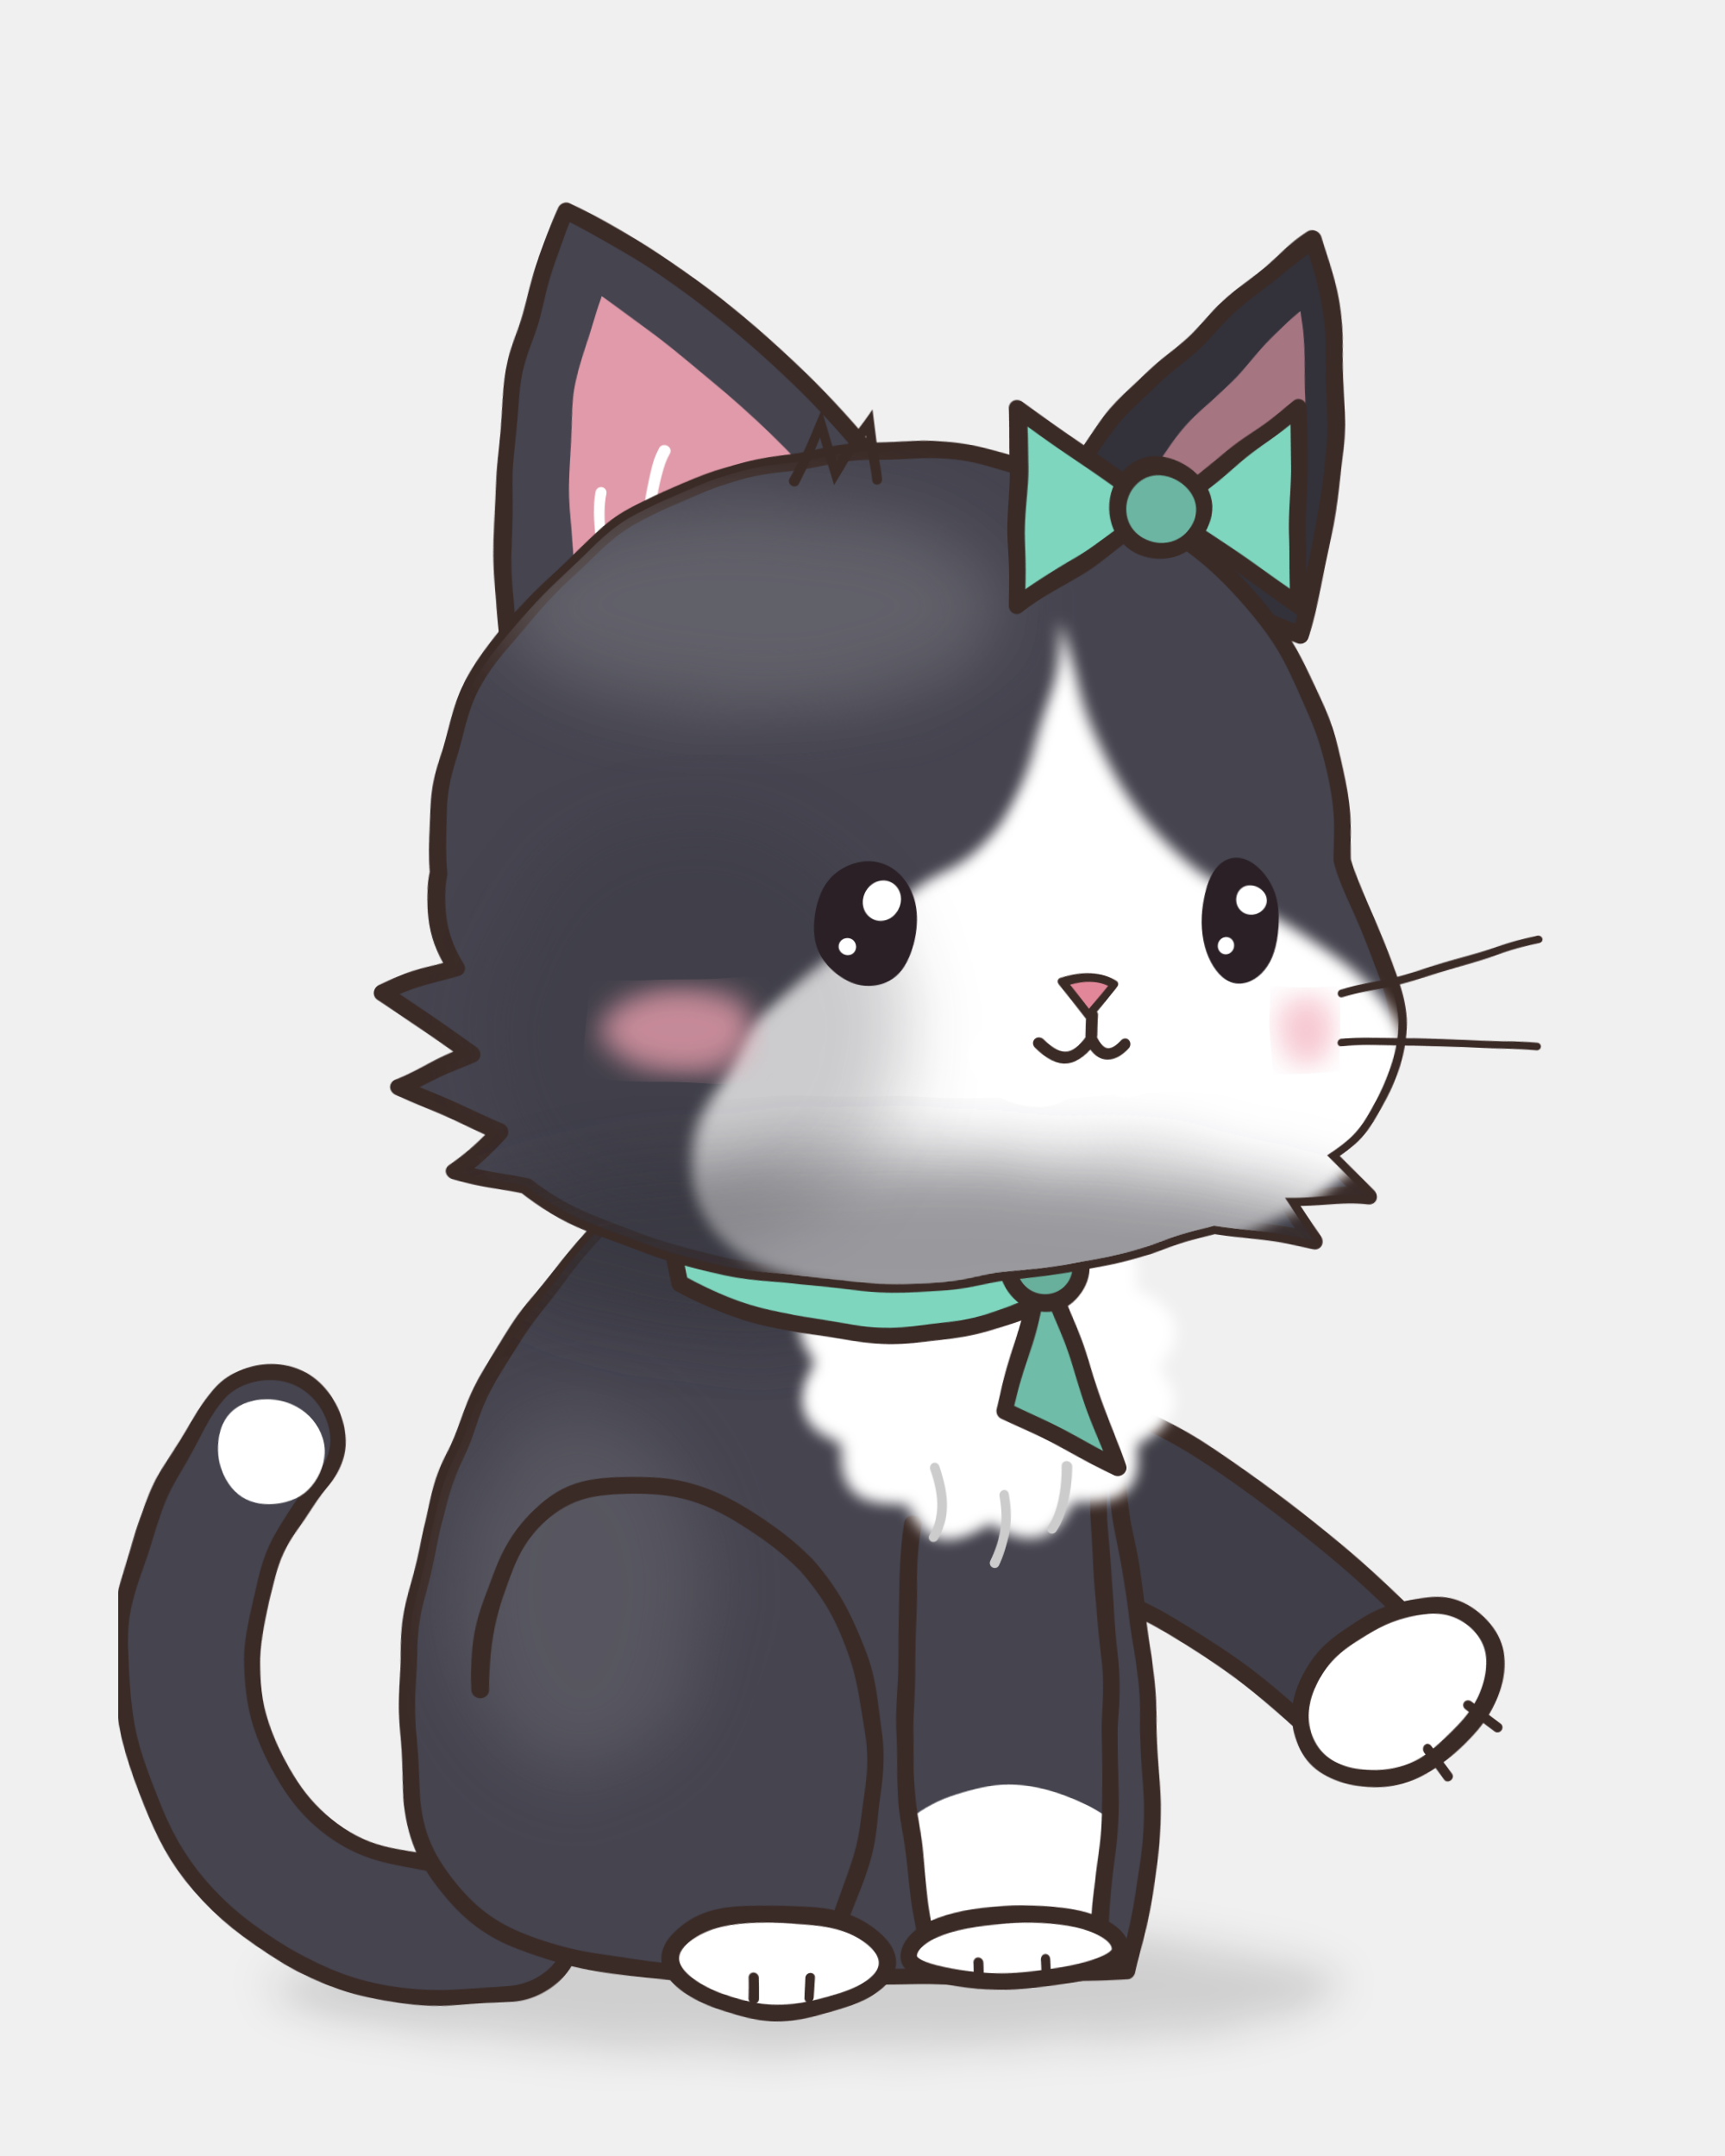
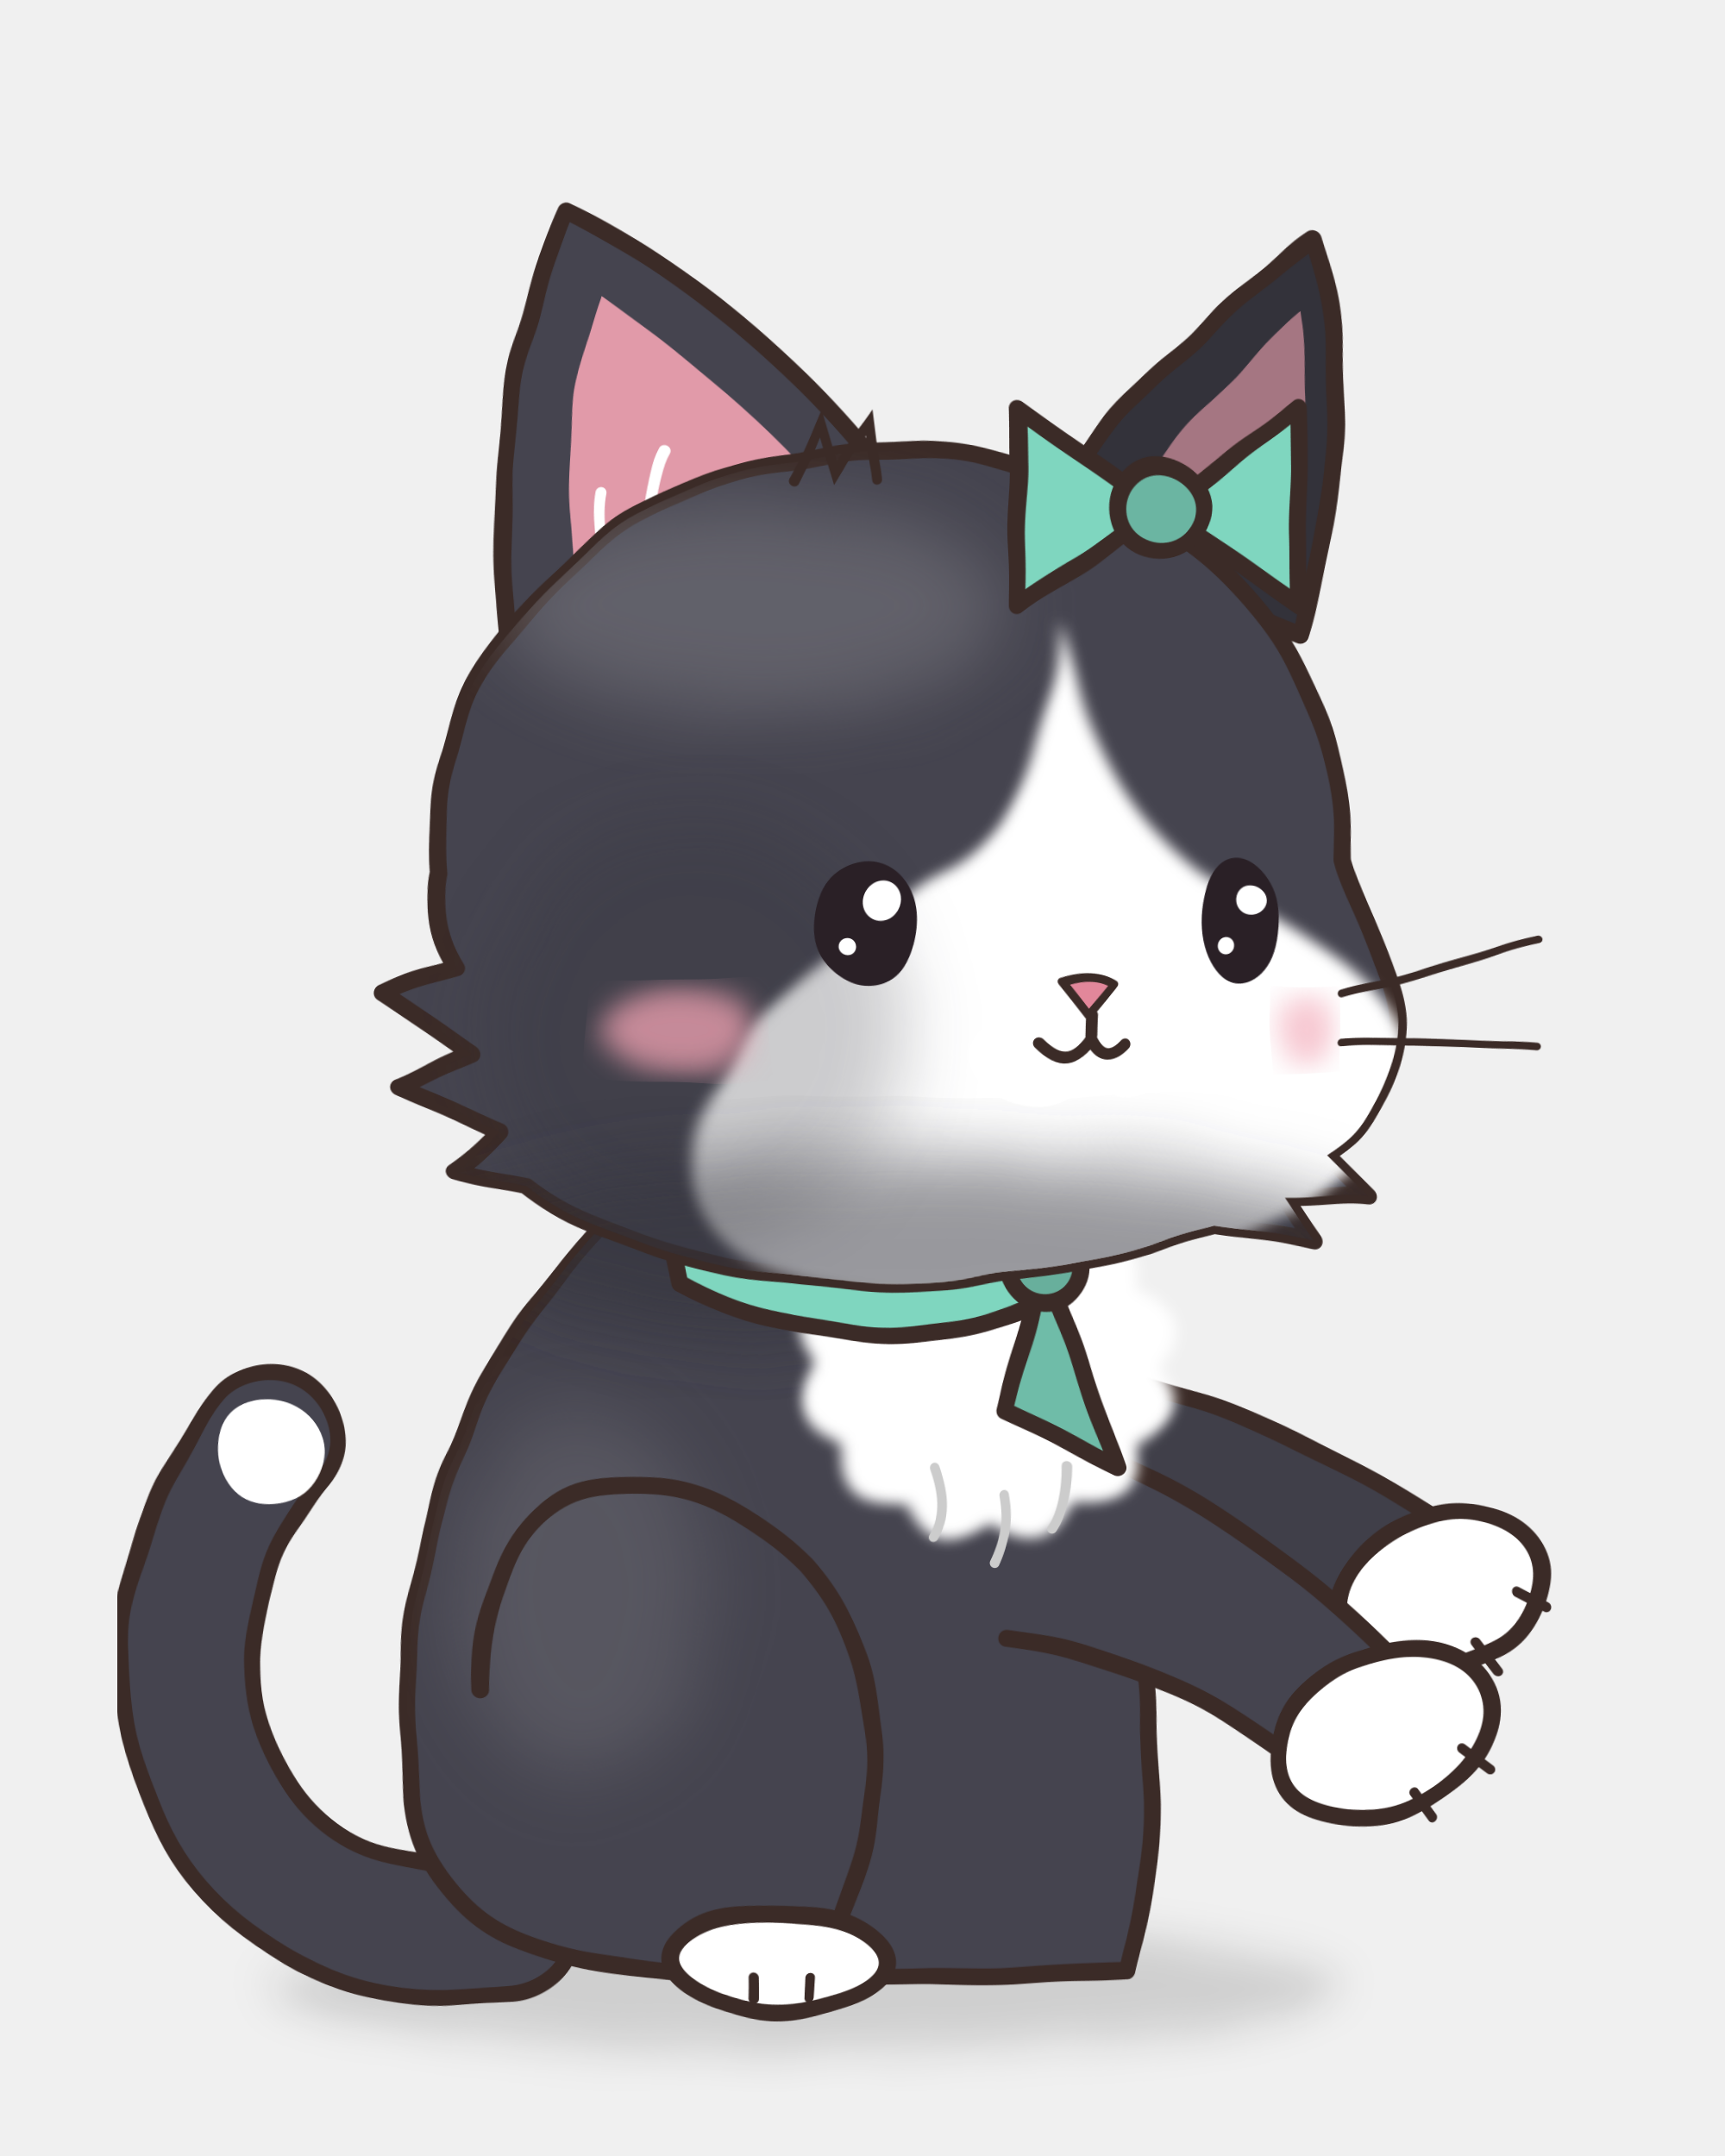
<svg xmlns="http://www.w3.org/2000/svg" viewBox="-104 -252 208 260">
  <defs>
    <filter id="ink" x="-5%" y="-5%" width="110%" height="110%">
      <feTurbulence type="fractalNoise" baseFrequency=".05" numOctaves="2" seed="3" result="n" />
      <feDisplacementMap in="SourceGraphic" in2="n" scale="2.2" />
    </filter>
    <filter id="pencil">
      <feTurbulence type="fractalNoise" baseFrequency="1.1 .35" numOctaves="2" seed="5" />
      <feColorMatrix values="0 0 0 0 .25  0 0 0 0 .2  0 0 0 0 .18  0 0 0 .22 -.02" />
      <feComposite in2="SourceGraphic" operator="in" />
    </filter>
    <filter id="blur1">
      <feGaussianBlur stdDeviation="1" />
    </filter>
    <filter id="blur2">
      <feGaussianBlur stdDeviation="2" />
    </filter>
    <filter id="blur3" x="-30%" y="-30%" width="160%" height="160%">
      <feGaussianBlur stdDeviation="3" />
    </filter>
    <filter id="blur4" x="-30%" y="-30%" width="160%" height="160%">
      <feGaussianBlur stdDeviation="5" />
    </filter>
  </defs>
  <g transform="translate(0 -150) scale(.85) translate(-120 -94)">
    <defs>
      <clipPath id="hscuteblackcalm">
        <path d="M60 98 C58 60 90 38 124 38 C160 38 188 60 188 96 C190 104 196 112 196 120 C196 128 192 134 186 138 L192 144 L180 144 L184 150 L170 148 C164 150 144 156 124 156 C102 156 82 150 72 142 L62 140 L68 134 L54 128 L64 123 L52 115 L62 111 C59 106 59 102 60 98 Z" />
      </clipPath>
      <clipPath id="bscuteblackcalm">
        <path d="M100 138 C68 150 52 194 56 228 C58 250 80 256 112 254 L158 254 C164 232 160 196 150 158 Z" />
      </clipPath>
    </defs>
    <g filter="url(#ink)">
      <ellipse cx="112" cy="256" rx="76" ry="9" fill="#000" opacity=".14" filter="url(#blur3)" />
      <path d="M70 248 C22 252 14 204 36 178" stroke="#3b2b27" stroke-width="21" fill="none" stroke-linecap="round" />
      <path d="M70 248 C22 252 14 204 36 178" stroke="#45444f" stroke-width="16.5" fill="none" stroke-linecap="round" />
      <circle cx="36" cy="180" r="7.5" fill="#ffffff" />
-       <path d="M136 166 C160 172 182 188 198 204 L186 222 C172 208 156 198 138 196 Z" stroke="#3b2b27" stroke-width="2.4" stroke-linejoin="round" stroke-linecap="round" fill="#403f49" />
-       <ellipse cx="196" cy="214" rx="15" ry="10.5" stroke="#3b2b27" stroke-width="2.4" stroke-linejoin="round" stroke-linecap="round" fill="#ffffff" transform="rotate(-35 196 214)" />
-       <path d="M200 222 l3 4 M206 216 l4 3" stroke="#3b2b27" stroke-width="1.4" fill="none" stroke-linecap="round" />
+       <path d="M136 166 C160 168 184 178 202 190 L192 210 C176 200 158 194 138 196 Z" stroke="#3b2b27" stroke-width="2.4" stroke-linejoin="round" stroke-linecap="round" fill="#403f49" />
+       <ellipse cx="202" cy="200" rx="15" ry="10.5" stroke="#3b2b27" stroke-width="2.4" stroke-linejoin="round" stroke-linecap="round" fill="#ffffff" transform="rotate(-20 202 200)" />
+       <path d="M207 207 l3 4 M213 200 l4 2" stroke="#3b2b27" stroke-width="1.4" fill="none" stroke-linecap="round" />
      <path d="M100 138 C68 150 52 194 56 228 C58 250 80 256 112 254 L158 254 C164 232 160 196 150 158 Z" stroke="#3b2b27" stroke-width="2.4" stroke-linejoin="round" stroke-linecap="round" fill="#45444f" />
      <g clip-path="url(#bscuteblackcalm)">
        <ellipse cx="110" cy="150" rx="44" ry="14" fill="#33323a" opacity=".6" filter="url(#blur4)" />
        <ellipse cx="80" cy="200" rx="18" ry="26" fill="#797880" opacity=".35" filter="url(#blur4)" />
      </g>
      <path d="M66 214 C64 182 92 176 112 196 C126 212 124 240 112 252" fill="none" stroke="#3b2b27" stroke-width="2.4" stroke-linejoin="round" stroke-linecap="round" />
      <ellipse cx="108" cy="252" rx="15" ry="7" stroke="#3b2b27" stroke-width="2.4" stroke-linejoin="round" stroke-linecap="round" fill="#ffffff" />
      <path d="M104 254 v3 M112 254 v3" stroke="#3b2b27" stroke-width="1.4" fill="none" stroke-linecap="round" />
-       <path d="M128 176 C125 206 126 234 129 251 L154 251 C155 232 156 202 152 172 Z" fill="#45444f" />
-       <path d="M127 232 C134 226 148 226 155 232 L154 251 L129 251 Z" fill="#ffffff" />
-       <path d="M127 190 C125 210 126 234 129 251" fill="none" stroke="#3b2b27" stroke-width="2.4" stroke-linejoin="round" stroke-linecap="round" />
-       <path d="M152 172 C156 202 155 232 154 251" fill="none" stroke="#3b2b27" stroke-width="2.4" stroke-linejoin="round" stroke-linecap="round" />
-       <path d="M126 251 C126 244 157 244 157 251 C157 256 126 256 126 251 Z" stroke="#3b2b27" stroke-width="2.4" stroke-linejoin="round" stroke-linecap="round" fill="#ffffff" />
-       <path d="M136 252 v3 M146 252 v3" stroke="#3b2b27" stroke-width="1.4" fill="none" stroke-linecap="round" />
+       <path d="M120 170 C148 176 174 190 194 208 L184 226 C166 212 146 206 124 202 Z" fill="#45444f" />
+       <path d="M136 174 C158 180 178 192 194 208" fill="none" stroke="#3b2b27" stroke-width="2.4" stroke-linejoin="round" stroke-linecap="round" />
+       <path d="M184 226 C170 214 154 208 140 206" fill="none" stroke="#3b2b27" stroke-width="2.4" stroke-linejoin="round" stroke-linecap="round" />
+       <ellipse cx="194" cy="220" rx="16" ry="11" stroke="#3b2b27" stroke-width="2.4" stroke-linejoin="round" stroke-linecap="round" fill="#ffffff" transform="rotate(-25 194 220)" />
+       <path d="M198 228 l3 4 M205 222 l4 3" stroke="#3b2b27" stroke-width="1.4" fill="none" stroke-linecap="round" />
      <path d="M162.0 168.0 Q167.9 175.5 158.8 179.0 Q159.9 188.5 150.0 187.1 Q146.0 196.0 138.0 190.0 Q130.0 196.0 126.0 187.1 Q116.1 188.5 117.2 179.0 Q108.1 175.5 114.0 168.0 Q108.1 160.5 117.2 157.0 Q116.1 147.5 126.0 148.9 Q130.0 140.0 138.0 146.0 Q146.0 140.0 150.0 148.9 Q159.9 147.5 158.8 157.0 Q167.9 160.5 162.0 168.0Z" fill="#ffffff" opacity="1" filter="url(#blur1)" />
      <path d="M130 182 q2 6 0 10 M140 186 q1 6 -1 10 M149 182 q0 6 -2 9" stroke="#cccccc" stroke-width="1.4" fill="none" stroke-linecap="round" />
      <path d="M92 144 Q122 160 150 148 L148 158 Q120 170 94 156 Z" stroke="#3b2b27" stroke-width="2.4" stroke-linejoin="round" stroke-linecap="round" fill="#7fd6bf" />
      <path d="M146 154 L156 182 L140 174 Z" stroke="#3b2b27" stroke-width="2.4" stroke-linejoin="round" stroke-linecap="round" fill="#6fbca8" />
      <circle cx="146" cy="154" r="5" stroke="#3b2b27" stroke-width="2.4" stroke-linejoin="round" stroke-linecap="round" fill="#68af9c" />
      <path d="M144 48 C156 32 170 18 184 8 C189 26 188 46 182 64 Z" stroke="#3b2b27" stroke-width="2.4" stroke-linejoin="round" stroke-linecap="round" fill="#33323a" />
      <path d="M160 42 C168 32 176 24 182 18 C184 32 183 44 180 54 Z" fill="#f2a3b3" opacity=".6" />
      <path d="M72 78 C66 54 68 28 78 4 C98 14 116 30 128 48 Z" stroke="#3b2b27" stroke-width="2.4" stroke-linejoin="round" stroke-linecap="round" fill="#45444f" />
      <path d="M80 66 C77 48 78 30 83 16 C97 26 109 36 118 48 Z" fill="#f2a3b3" opacity=".9" />
      <path d="M90 56 q-1 -12 2 -18 M97 58 q0 -10 4 -15 M84 58 q-2 -9 -1 -14" stroke="#fff" stroke-width="1.6" fill="none" stroke-linecap="round" />
      <path d="M60 98 C58 60 90 38 124 38 C160 38 188 60 188 96 C190 104 196 112 196 120 C196 128 192 134 186 138 L192 144 L180 144 L184 150 L170 148 C164 150 144 156 124 156 C102 156 82 150 72 142 L62 140 L68 134 L54 128 L64 123 L52 115 L62 111 C59 106 59 102 60 98 Z" stroke="#3b2b27" stroke-width="2.4" stroke-linejoin="round" stroke-linecap="round" fill="#45444f" />
      <g clip-path="url(#hscuteblackcalm)">
        <path d="M148.031 62 C152.031 80 158.031 90 168.031 98 C180.031 106 198 112 198 128 C194 146 160 158 128 158 C106 158 94 150 96 136 C98 122 120.031 106 133.031 97 C142.031 90 146.031 80 148.031 62 Z" fill="#ffffff" filter="url(#blur1)" />
        <ellipse cx="104" cy="60" rx="36" ry="15" fill="#797880" opacity=".55" filter="url(#blur4)" />
        <ellipse cx="96" cy="120" rx="30" ry="30" fill="#33323a" opacity=".25" filter="url(#blur4)" />
        <ellipse cx="124" cy="152" rx="70" ry="14" fill="#33323a" opacity=".5" filter="url(#blur4)" />
      </g>
      <path d="M110 42 l4 -8 l2 7 l5 -7 l1 8" stroke="#3b2b27" stroke-width="1.4" fill="none" stroke-linecap="round" />
      <ellipse cx="120.65" cy="105" rx="7.6" ry="8.74" fill="#2a2026" />
      <circle cx="122.93" cy="101.96" r="2.888" fill="#fff" />
      <circle cx="117.99" cy="108.42" r="1.216" fill="#fff" />
      <ellipse cx="173.737" cy="105" rx="5.5" ry="8.74" fill="#2a2026" />
      <circle cx="175.387" cy="101.96" r="2.09" fill="#fff" />
      <circle cx="171.812" cy="108.42" r="1.216" fill="#fff" />
      <ellipse cx="93.954" cy="120" rx="11" ry="6" fill="#f2a3b3" opacity=".75" filter="url(#blur2)" />
      <ellipse cx="182.868" cy="120" rx="4" ry="5" fill="#f2a3b3" opacity=".6" filter="url(#blur2)" />
      <ellipse cx="144.031" cy="124" rx="9" ry="6.5" fill="#ffffff" opacity=".9" />
      <ellipse cx="158.031" cy="124" rx="6" ry="6" fill="#ffffff" opacity=".9" />
      <path d="M148.031 113 Q152.031 111 155.031 113 L151.531 117.5 Z" fill="#e2879a" stroke="#3b2b27" stroke-width="1.2" stroke-linejoin="round" />
      <path d="M152.031 117.5 v3 M145.031 122 Q149.031 126 152.031 121 Q154.031 125 157.031 122" stroke="#3b2b27" fill="none" stroke-linecap="round" stroke-linejoin="round" stroke-width="1.7" />
      <path d="M188 115 q14 -3.2 28 -7.6" stroke="#3b2b27" stroke-width="1.1" fill="none" stroke-linecap="round" />
      <path d="M188 122 q14 -0.4 28 0.8" stroke="#3b2b27" stroke-width="1.1" fill="none" stroke-linecap="round" />
      <g transform="translate(10 0)">
        <path d="M152 46 L132 32 L132 60Z M152 46 L172 32 L172 60Z" stroke="#3b2b27" stroke-width="2.4" stroke-linejoin="round" stroke-linecap="round" fill="#7fd6bf" />
        <circle cx="152" cy="46" r="6" stroke="#3b2b27" stroke-width="2.4" stroke-linejoin="round" stroke-linecap="round" fill="#6bb5a2" />
      </g>
    </g>
  </g>
</svg>
